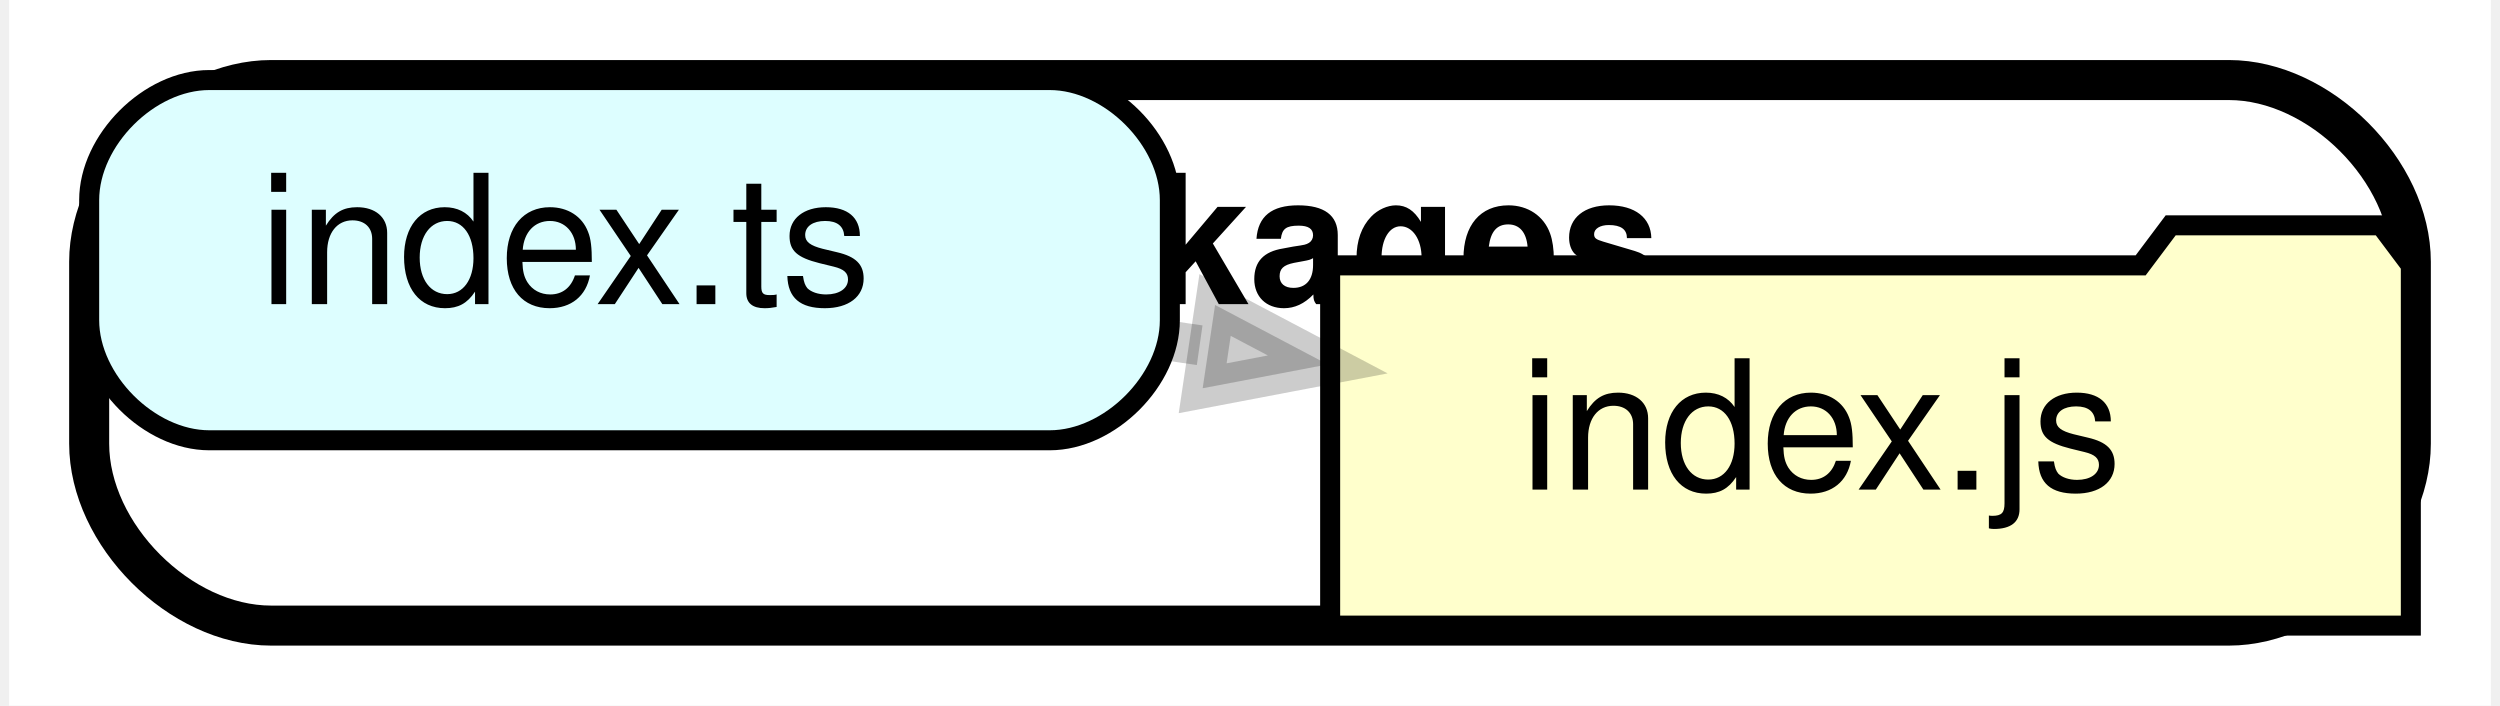
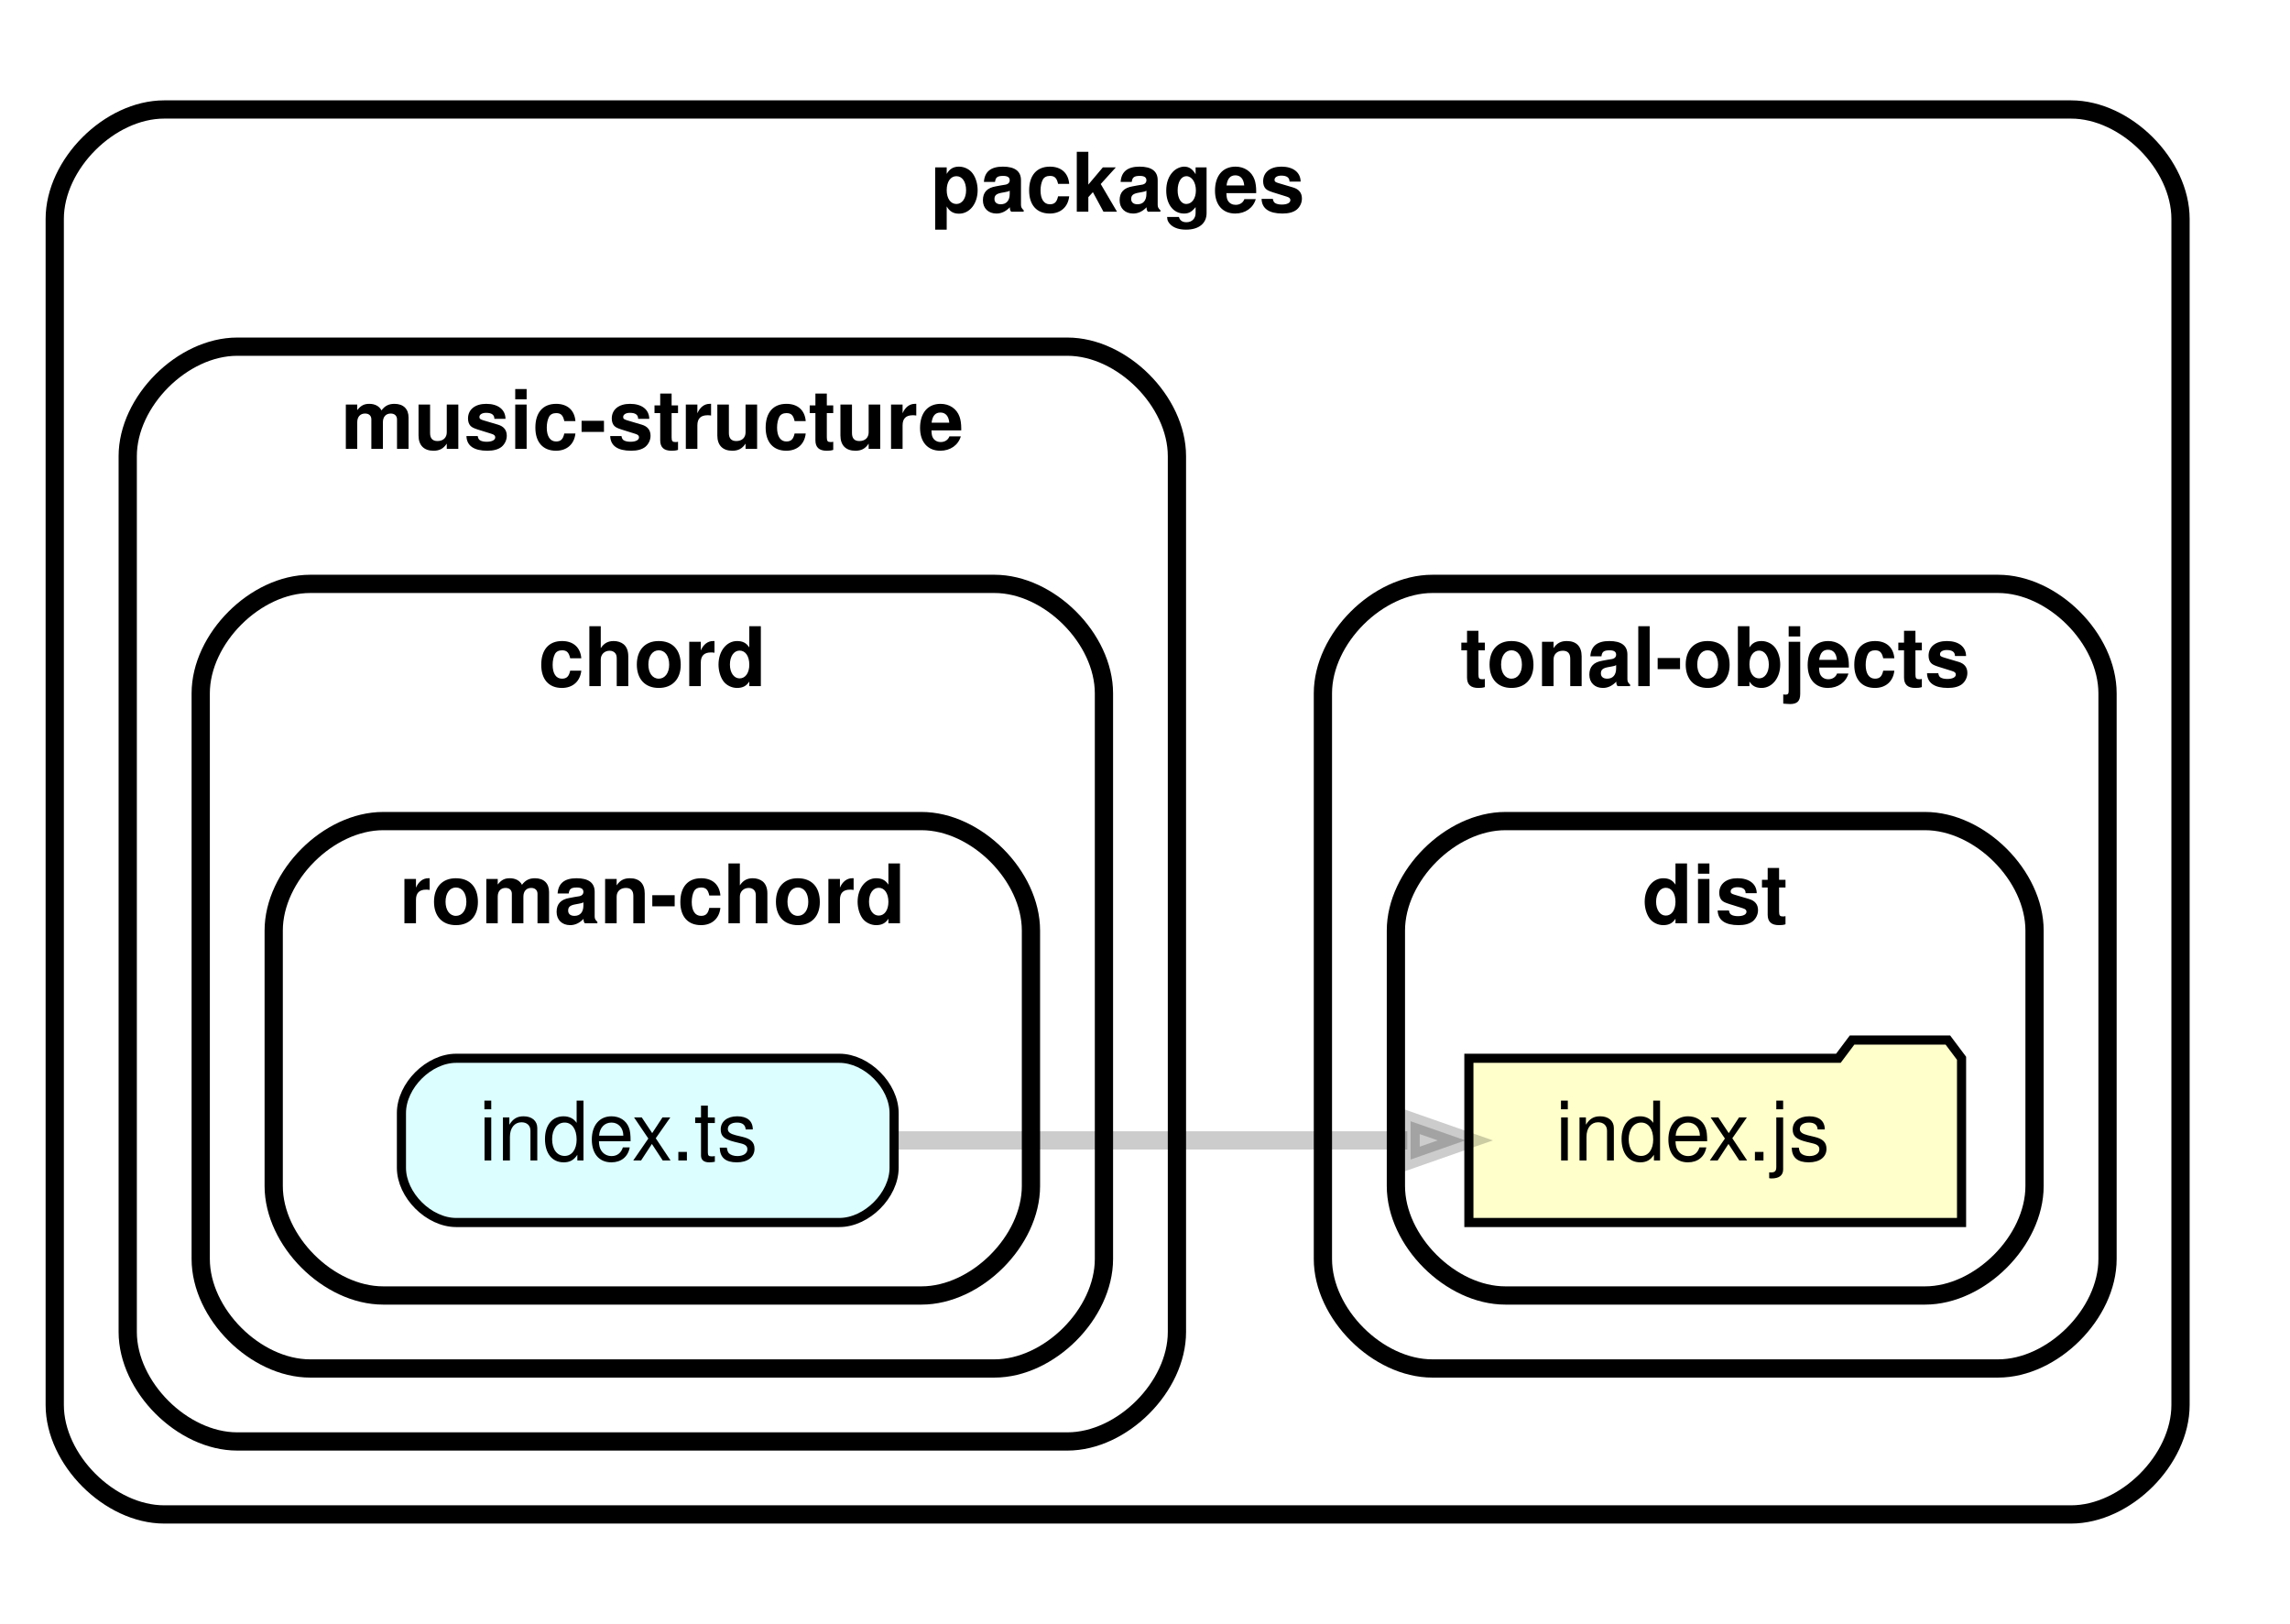
- <svg xmlns="http://www.w3.org/2000/svg" xmlns:xlink="http://www.w3.org/1999/xlink" width="124pt" height="35pt" viewBox="0.00 0.00 124.01 35.26">
-   <g id="graph0" class="graph" transform="scale(1 1) rotate(0) translate(4 31.26)">
-     <polygon fill="white" stroke="transparent" points="-4,4 -4,-31.26 120.01,-31.26 120.01,4 -4,4" />
+ <svg xmlns="http://www.w3.org/2000/svg" xmlns:xlink="http://www.w3.org/1999/xlink" width="251pt" height="178pt" viewBox="0.00 0.00 251.00 178.00">
+   <g id="graph0" class="graph" transform="scale(1 1) rotate(0) translate(4 174)">
+     <polygon fill="white" stroke="transparent" points="-4,4 -4,-174 247,-174 247,4 -4,4" />
    <g id="clust1" class="cluster">
-       <path fill="#ffffff" stroke="black" stroke-width="2" d="M9.09,0C9.09,0 106.92,0 106.92,0 111.46,0 116.01,-4.54 116.01,-9.09 116.01,-9.09 116.01,-18.18 116.01,-18.18 116.01,-22.72 111.46,-27.26 106.92,-27.26 106.92,-27.26 9.09,-27.26 9.09,-27.26 4.54,-27.26 0,-22.72 0,-18.18 0,-18.18 0,-9.09 0,-9.09 0,-4.54 4.54,0 9.09,0" />
-       <text text-anchor="middle" x="58" y="-16.06" font-family="Helvetica,sans-Serif" font-weight="bold" font-size="9.00">packages</text>
+       <path fill="#ffffff" stroke="black" stroke-width="2" d="M14,-8C14,-8 223,-8 223,-8 229,-8 235,-14 235,-20 235,-20 235,-150 235,-150 235,-156 229,-162 223,-162 223,-162 14,-162 14,-162 8,-162 2,-156 2,-150 2,-150 2,-20 2,-20 2,-14 8,-8 14,-8" />
+       <text text-anchor="middle" x="118.5" y="-150.8" font-family="Helvetica,sans-Serif" font-weight="bold" font-size="9.00">packages</text>
+     </g>
+     <g id="clust2" class="cluster">
+       <path fill="#ffffff" stroke="black" stroke-width="2" d="M22,-16C22,-16 113,-16 113,-16 119,-16 125,-22 125,-28 125,-28 125,-124 125,-124 125,-130 119,-136 113,-136 113,-136 22,-136 22,-136 16,-136 10,-130 10,-124 10,-124 10,-28 10,-28 10,-22 16,-16 22,-16" />
+       <text text-anchor="middle" x="67.5" y="-124.8" font-family="Helvetica,sans-Serif" font-weight="bold" font-size="9.00">music-structure</text>
+     </g>
+     <g id="clust3" class="cluster">
+       <path fill="#ffffff" stroke="black" stroke-width="2" d="M30,-24C30,-24 105,-24 105,-24 111,-24 117,-30 117,-36 117,-36 117,-98 117,-98 117,-104 111,-110 105,-110 105,-110 30,-110 30,-110 24,-110 18,-104 18,-98 18,-98 18,-36 18,-36 18,-30 24,-24 30,-24" />
+       <text text-anchor="middle" x="67.5" y="-98.8" font-family="Helvetica,sans-Serif" font-weight="bold" font-size="9.00">chord</text>
+     </g>
+     <g id="clust4" class="cluster">
+       <path fill="#ffffff" stroke="black" stroke-width="2" d="M38,-32C38,-32 97,-32 97,-32 103,-32 109,-38 109,-44 109,-44 109,-72 109,-72 109,-78 103,-84 97,-84 97,-84 38,-84 38,-84 32,-84 26,-78 26,-72 26,-72 26,-44 26,-44 26,-38 32,-32 38,-32" />
+       <text text-anchor="middle" x="67.5" y="-72.8" font-family="Helvetica,sans-Serif" font-weight="bold" font-size="9.00">roman-chord</text>
+     </g>
+     <g id="clust5" class="cluster">
+       <path fill="#ffffff" stroke="black" stroke-width="2" d="M153,-24C153,-24 215,-24 215,-24 221,-24 227,-30 227,-36 227,-36 227,-98 227,-98 227,-104 221,-110 215,-110 215,-110 153,-110 153,-110 147,-110 141,-104 141,-98 141,-98 141,-36 141,-36 141,-30 147,-24 153,-24" />
+       <text text-anchor="middle" x="184" y="-98.8" font-family="Helvetica,sans-Serif" font-weight="bold" font-size="9.00">tonal-objects</text>
+     </g>
+     <g id="clust6" class="cluster">
+       <path fill="#ffffff" stroke="black" stroke-width="2" d="M161,-32C161,-32 207,-32 207,-32 213,-32 219,-38 219,-44 219,-44 219,-72 219,-72 219,-78 213,-84 207,-84 207,-84 161,-84 161,-84 155,-84 149,-78 149,-72 149,-72 149,-44 149,-44 149,-38 155,-32 161,-32" />
+       <text text-anchor="middle" x="184" y="-72.8" font-family="Helvetica,sans-Serif" font-weight="bold" font-size="9.00">dist</text>
    </g>
    <g id="node1" class="node">
      <g id="a_node1">
        <a xlink:href="packages/music-structure/chord/roman-chord/index.ts" xlink:title="index.ts">
-           <path fill="#ddfeff" stroke="black" d="M48,-27.26C48,-27.26 6,-27.26 6,-27.26 3,-27.26 0,-24.26 0,-21.26 0,-21.26 0,-15.26 0,-15.26 0,-12.26 3,-9.26 6,-9.26 6,-9.26 48,-9.26 48,-9.26 51,-9.26 54,-12.26 54,-15.26 54,-15.26 54,-21.26 54,-21.26 54,-24.26 51,-27.26 48,-27.26" />
-           <text text-anchor="start" x="8.5" y="-16.06" font-family="Helvetica,sans-Serif" font-size="9.00">index.ts</text>
+           <path fill="#ddfeff" stroke="black" d="M88,-58C88,-58 46,-58 46,-58 43,-58 40,-55 40,-52 40,-52 40,-46 40,-46 40,-43 43,-40 46,-40 46,-40 88,-40 88,-40 91,-40 94,-43 94,-46 94,-46 94,-52 94,-52 94,-55 91,-58 88,-58" />
+           <text text-anchor="start" x="48.5" y="-46.8" font-family="Helvetica,sans-Serif" font-size="9.00">index.ts</text>
        </a>
      </g>
    </g>
    <g id="node2" class="node">
      <g id="a_node2">
        <a xlink:href="packages/tonal-objects/dist/index.js" xlink:title="index.js">
-           <polygon fill="#ffffcc" stroke="black" points="116.01,-18 114.51,-20 104.01,-20 102.51,-18 62.01,-18 62.01,0 116.01,0 116.01,-18" />
-           <text text-anchor="start" x="71.51" y="-6.8" font-family="Helvetica,sans-Serif" font-size="9.00">index.js</text>
+           <polygon fill="#ffffcc" stroke="black" points="211,-58 209.5,-60 199,-60 197.5,-58 157,-58 157,-40 211,-40 211,-58" />
+           <text text-anchor="start" x="166.5" y="-46.8" font-family="Helvetica,sans-Serif" font-size="9.00">index.js</text>
        </a>
      </g>
    </g>
    <g id="edge1" class="edge">
-       <path fill="none" stroke="#000000" stroke-width="2" stroke-opacity="0.2" d="M54.02,-14.23C54.51,-14.15 55,-14.08 55.49,-14.01" />
-       <polygon fill="#000000" fill-opacity="0.2" stroke="#000000" stroke-width="2" stroke-opacity="0.2" points="56.26,-16.02 61.89,-13.05 55.64,-11.86 56.26,-16.02" />
+       <path fill="none" stroke="#000000" stroke-width="2" stroke-opacity="0.2" d="M94.1,-49C110.74,-49 132.45,-49 150.25,-49" />
+       <polygon fill="#000000" fill-opacity="0.2" stroke="#000000" stroke-width="2" stroke-opacity="0.2" points="150.61,-51.1 156.61,-49 150.61,-46.9 150.61,-51.1" />
    </g>
  </g>
</svg>
